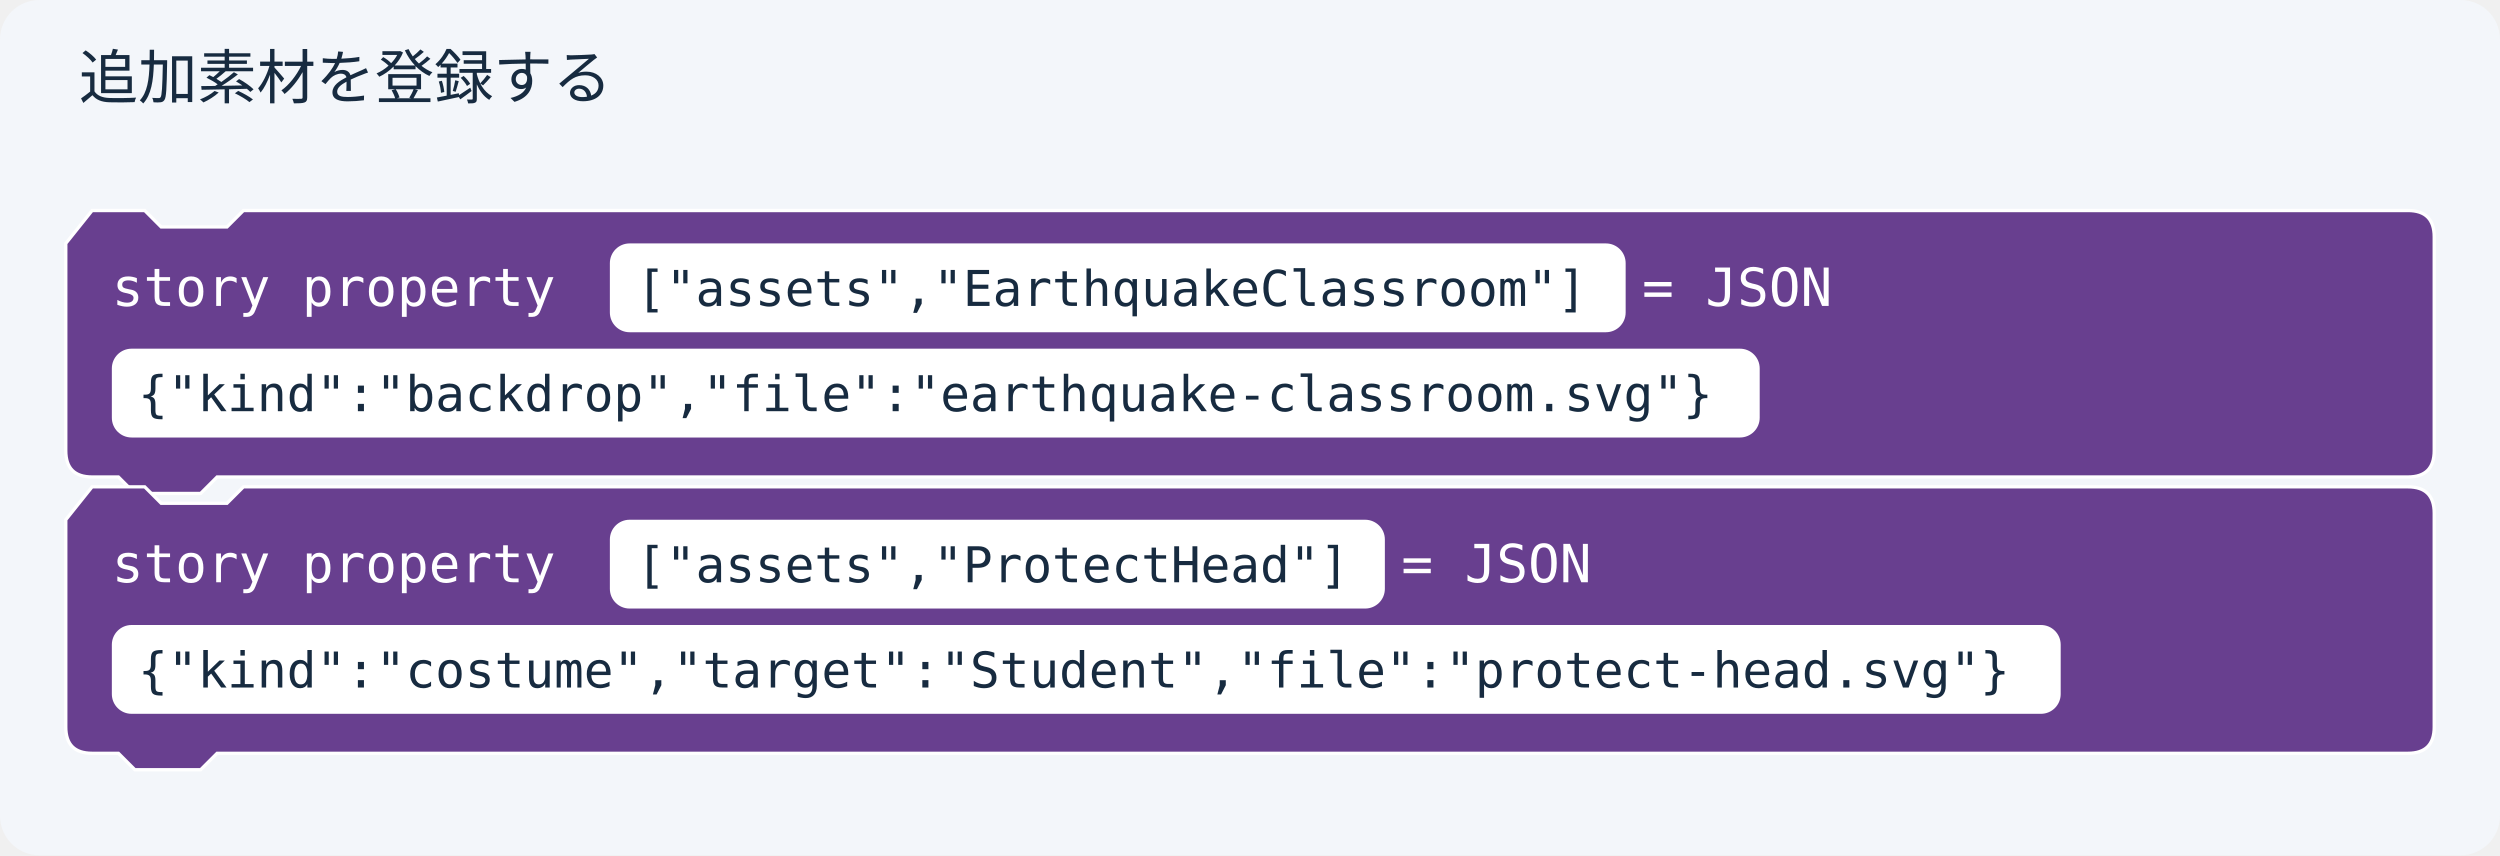
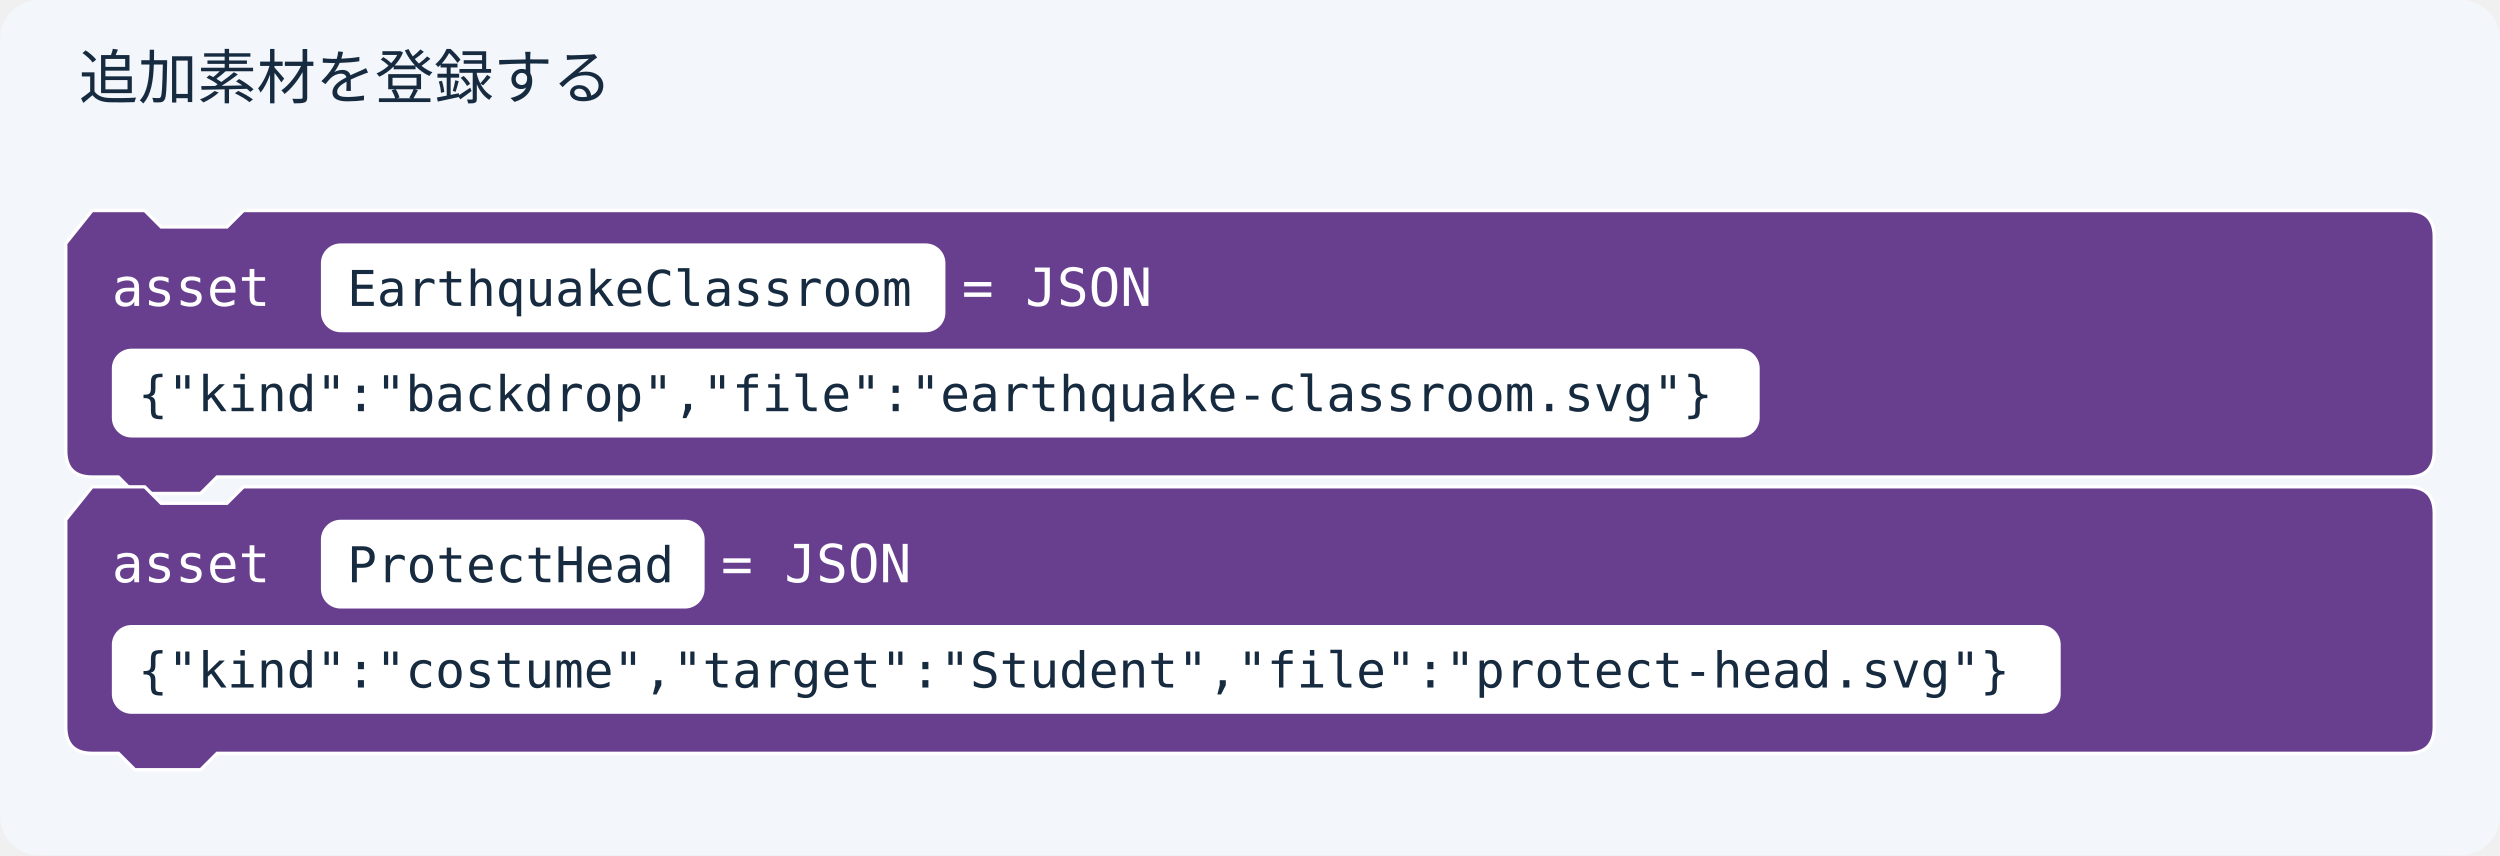
<svg xmlns="http://www.w3.org/2000/svg" width="760" height="260" viewBox="0 0 760 260" role="img" aria-labelledby="title desc">
  <rect width="760" height="260" rx="12" fill="#f3f6fa" />
  <g font-family="ui-monospace, Menlo, monospace" font-weight="500">
    <text x="24" y="30" font-size="18" fill="#172b40">追加素材を登録する</text>
-     <g data-opcode="property">
+     <g data-opcode="asset">
      <path d="M 28 64 h 16 l 5 5 h 20 l 5 -5 H 732 q 8 0 8 8 V 137 q 0 8 -8 8 H 66 l -5 5 h -20 l -5 -5 H 28 q -8 0 -8 -8 V 74 Z" fill="#683f8f" stroke="#fff" stroke-width="1" />
-       <text x="34" y="93" fill="#fff" font-size="16">story property </text>
-       <rect x="185.4" y="74" width="308.8" height="27" rx="6" fill="#fff" />
-       <text x="193.4" y="93" fill="#172b40" font-size="15">["assets","EarthquakeClassroom"]</text>
-       <text x="499.2" y="93" fill="#fff" font-size="16"> = JSON </text>
+       <text x="34" y="93" fill="#fff" font-size="16">asset </text>
+       <rect x="97.56" y="74" width="189.85" height="27" rx="6" fill="#fff" />
+       <text x="105.56" y="93" fill="#172b40" font-size="15">EarthquakeClassroom</text>
+       <text x="292.41" y="93" fill="#fff" font-size="16"> = JSON </text>
      <rect x="34" y="106" width="500.95" height="27" rx="6" fill="#fff" />
      <text x="42" y="125" fill="#172b40" font-size="15">{"kind":"backdrop","file":"earthquake-classroom.svg"}</text>
    </g>
-     <g data-opcode="property">
+     <g data-opcode="asset">
      <path d="M 28 148 h 16 l 5 5 h 20 l 5 -5 H 732 q 8 0 8 8 V 221 q 0 8 -8 8 H 66 l -5 5 h -20 l -5 -5 H 28 q -8 0 -8 -8 V 158 Z" fill="#683f8f" stroke="#fff" stroke-width="1" />
-       <text x="34" y="177" fill="#fff" font-size="16">story property </text>
-       <rect x="185.4" y="158" width="235.6" height="27" rx="6" fill="#fff" />
-       <text x="193.4" y="177" fill="#172b40" font-size="15">["assets","ProtectHead"]</text>
-       <text x="426" y="177" fill="#fff" font-size="16"> = JSON </text>
+       <text x="34" y="177" fill="#fff" font-size="16">asset </text>
+       <rect x="97.56" y="158" width="116.65" height="27" rx="6" fill="#fff" />
+       <text x="105.56" y="177" fill="#172b40" font-size="15">ProtectHead</text>
+       <text x="219.21" y="177" fill="#fff" font-size="16"> = JSON </text>
      <rect x="34" y="190" width="592.45" height="27" rx="6" fill="#fff" />
      <text x="42" y="209" fill="#172b40" font-size="15">{"kind":"costume","target":"Student","file":"protect-head.svg"}</text>
    </g>
  </g>
</svg>
